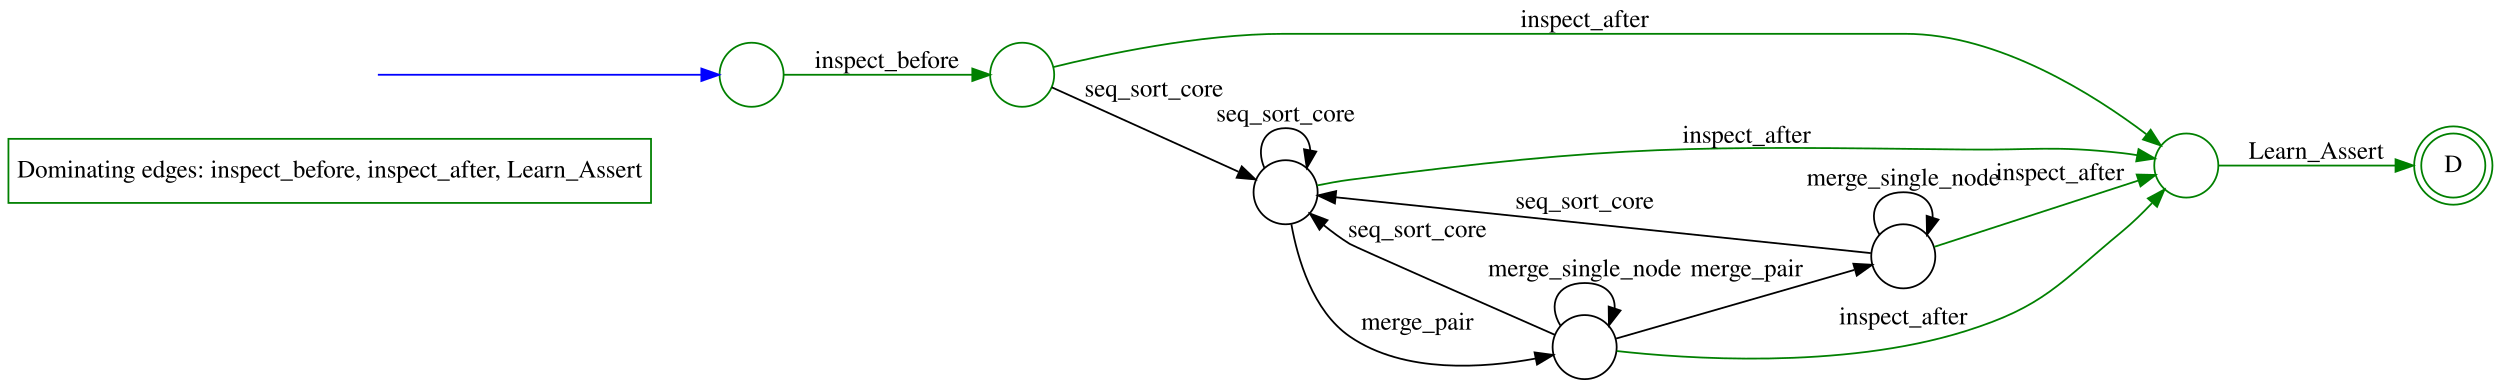
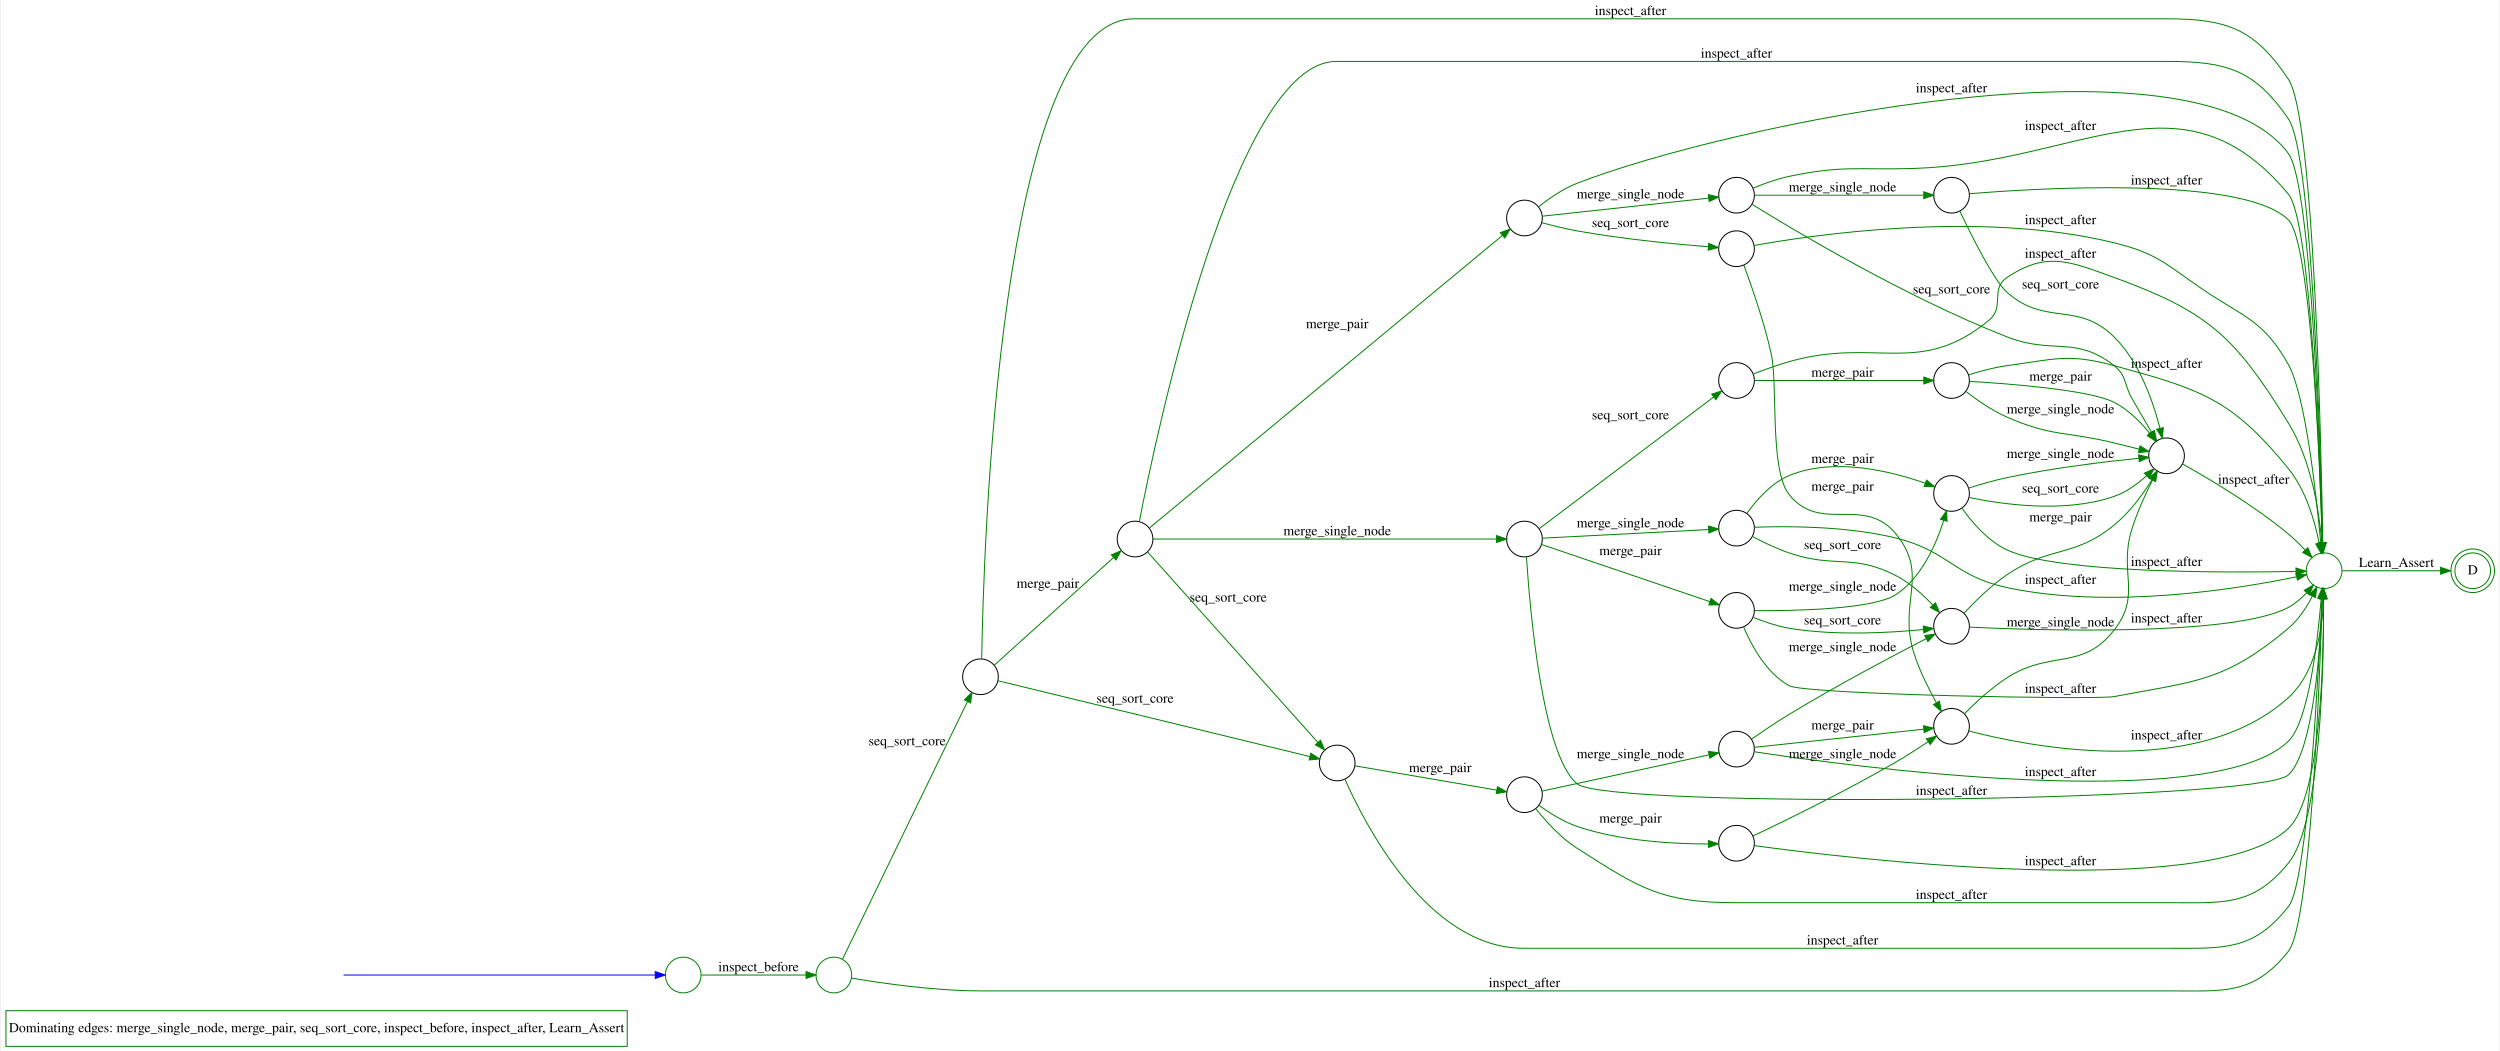
- <svg xmlns="http://www.w3.org/2000/svg" width="576pt" height="89pt" viewBox="0.00 0.00 576.00 89.03">
-   <g id="graph0" class="graph" transform="scale(0.410256 0.410256) rotate(0) translate(4 213)">
-     <polygon fill="white" stroke="white" points="-4,4 -4,-213 1400,-213 1400,4 -4,4" />
+ <svg xmlns="http://www.w3.org/2000/svg" width="576pt" height="242pt" viewBox="0.00 0.00 576.00 242.29">
+   <g id="graph0" class="graph" transform="scale(0.228571 0.228571) rotate(0) translate(4 1056)">
+     <polygon fill="white" stroke="white" points="-4,4 -4,-1056 2516,-1056 2516,4 -4,4" />
    <g id="node1" class="node">
-       <polygon fill="none" stroke="green" points="361.5,-135 0.5,-135 0.5,-99 361.5,-99 361.5,-135" />
-       <text text-anchor="middle" x="181" y="-113.3" font-family="Times,serif" font-size="14.00">Dominating edges: inspect_before, inspect_after, Learn_Assert</text>
+       <polygon fill="none" stroke="green" points="627.5,-36 0.5,-36 0.5,-0 627.5,-0 627.5,-36" />
+       <text text-anchor="middle" x="314" y="-14.3" font-family="Times,serif" font-size="14.00">Dominating edges: merge_single_node, merge_pair, seq_sort_core, inspect_before, inspect_after, Learn_Assert</text>
    </g>
    <g id="node2" class="node">
-       <ellipse fill="none" stroke="green" cx="1374" cy="-120" rx="18" ry="18" />
-       <ellipse fill="none" stroke="green" cx="1374" cy="-120" rx="22" ry="22" />
-       <text text-anchor="middle" x="1374" y="-116.3" font-family="Times,serif" font-size="14.00">D</text>
+       <ellipse fill="none" stroke="green" cx="2490" cy="-480" rx="18" ry="18" />
+       <ellipse fill="none" stroke="green" cx="2490" cy="-480" rx="22" ry="22" />
+       <text text-anchor="middle" x="2490" y="-476.3" font-family="Times,serif" font-size="14.00">D</text>
    </g>
    <g id="node3" class="node">
-       <ellipse fill="none" stroke="green" cx="418" cy="-171" rx="18" ry="18" />
+       <ellipse fill="none" stroke="green" cx="684" cy="-72" rx="18" ry="18" />
+     </g>
+     <g id="node10" class="node">
+       <ellipse fill="none" stroke="green" cx="836" cy="-72" rx="18" ry="18" />
+     </g>
+     <g id="edge2" class="edge">
+       <path fill="none" stroke="green" d="M702.207,-72C728.09,-72 777.273,-72 807.974,-72" />
+       <polygon fill="green" stroke="green" points="807.994,-75.5 817.994,-72 807.994,-68.5 807.994,-75.5" />
+       <text text-anchor="middle" x="760" y="-75.8" font-family="Times,serif" font-size="14.00">inspect_before</text>
+     </g>
+     <g id="node4" class="node">
+       <ellipse fill="none" stroke="green" cx="2340" cy="-480" rx="18" ry="18" />
+     </g>
+     <g id="edge3" class="edge">
+       <path fill="none" stroke="green" d="M2358.27,-480C2382.55,-480 2427.2,-480 2457.49,-480" />
+       <polygon fill="green" stroke="green" points="2457.55,-483.5 2467.55,-480 2457.55,-476.5 2457.55,-483.5" />
+       <text text-anchor="middle" x="2413" y="-483.8" font-family="Times,serif" font-size="14.00">Learn_Assert</text>
    </g>
    <g id="node5" class="node">
-       <ellipse fill="none" stroke="green" cx="570" cy="-171" rx="18" ry="18" />
-     </g>
-     <g id="edge2" class="edge">
-       <path fill="none" stroke="green" d="M436.207,-171C462.09,-171 511.273,-171 541.974,-171" />
-       <polygon fill="green" stroke="green" points="541.994,-174.5 551.994,-171 541.994,-167.5 541.994,-174.5" />
-       <text text-anchor="middle" x="494" y="-174.8" font-family="Times,serif" font-size="14.00">inspect_before</text>
-     </g>
-     <g id="node4" class="node">
-       <ellipse fill="none" stroke="green" cx="1224" cy="-120" rx="18" ry="18" />
-     </g>
-     <g id="edge3" class="edge">
-       <path fill="none" stroke="green" d="M1242.27,-120C1266.55,-120 1311.2,-120 1341.49,-120" />
-       <polygon fill="green" stroke="green" points="1341.55,-123.5 1351.55,-120 1341.55,-116.5 1341.55,-123.5" />
-       <text text-anchor="middle" x="1297" y="-123.8" font-family="Times,serif" font-size="14.00">Learn_Assert</text>
+       <ellipse fill="none" stroke="black" cx="1964" cy="-424" rx="18" ry="18" />
    </g>
    <g id="edge5" class="edge">
-       <path fill="none" stroke="green" d="M587.507,-175.326C614.423,-181.989 669.529,-194 717,-194 717,-194 717,-194 1066,-194 1118.7,-194 1172.68,-159.457 1201.58,-137.572" />
-       <polygon fill="green" stroke="green" points="1203.98,-140.143 1209.72,-131.239 1199.68,-134.619 1203.98,-140.143" />
-       <text text-anchor="middle" x="886" y="-197.8" font-family="Times,serif" font-size="14.00">inspect_after</text>
+       <path fill="none" stroke="green" d="M1982.28,-423.089C2043.24,-420.16 2247.6,-412.844 2304,-443 2310.86,-446.669 2317.14,-452.187 2322.43,-457.851" />
+       <polygon fill="green" stroke="green" points="2319.82,-460.186 2328.99,-465.502 2325.14,-455.631 2319.82,-460.186" />
+       <text text-anchor="middle" x="2181" y="-427.8" font-family="Times,serif" font-size="14.00">inspect_after</text>
+     </g>
+     <g id="node11" class="node">
+       <ellipse fill="none" stroke="black" cx="2181" cy="-596" rx="18" ry="18" />
+     </g>
+     <g id="edge4" class="edge">
+       <path fill="none" stroke="green" d="M1976.67,-437.226C1987.17,-448.565 2003.46,-464.797 2020,-476 2063.79,-505.669 2086.96,-492.628 2128,-526 2143.66,-538.735 2157.11,-557.192 2166.41,-571.957" />
+       <polygon fill="green" stroke="green" points="2163.47,-573.852 2171.64,-580.588 2169.45,-570.223 2163.47,-573.852" />
+       <text text-anchor="middle" x="2074" y="-529.8" font-family="Times,serif" font-size="14.00">merge_pair</text>
+     </g>
+     <g id="node6" class="node">
+       <ellipse fill="none" stroke="black" cx="1747" cy="-523" rx="18" ry="18" />
+     </g>
+     <g id="edge8" class="edge">
+       <path fill="none" stroke="green" d="M1765.11,-523.903C1794.72,-525.032 1857.19,-525.496 1908,-513 1960.94,-499.981 1966.68,-474.361 2020,-463 2126.28,-440.353 2256.74,-462.332 2312.11,-473.892" />
+       <polygon fill="green" stroke="green" points="2311.64,-477.371 2322.15,-476.049 2313.11,-470.527 2311.64,-477.371" />
+       <text text-anchor="middle" x="2074" y="-466.8" font-family="Times,serif" font-size="14.00">inspect_after</text>
+     </g>
+     <g id="edge7" class="edge">
+       <path fill="none" stroke="green" d="M1763.07,-514.572C1773.24,-509.182 1787.11,-502.401 1800,-498 1846.44,-482.144 1864.44,-497.608 1908,-475 1922,-467.734 1935.06,-455.926 1944.94,-445.502" />
+       <polygon fill="green" stroke="green" points="1947.72,-447.656 1951.84,-437.898 1942.53,-442.953 1947.72,-447.656" />
+       <text text-anchor="middle" x="1854" y="-501.8" font-family="Times,serif" font-size="14.00">seq_sort_core</text>
+     </g>
+     <g id="node12" class="node">
+       <ellipse fill="none" stroke="black" cx="1964" cy="-558" rx="18" ry="18" />
+     </g>
+     <g id="edge6" class="edge">
+       <path fill="none" stroke="green" d="M1757.47,-537.877C1766.6,-550.697 1781.7,-568.316 1800,-576 1845.68,-595.175 1904.56,-579.969 1937.6,-568.26" />
+       <polygon fill="green" stroke="green" points="1938.82,-571.539 1946.98,-564.78 1936.39,-564.976 1938.82,-571.539" />
+       <text text-anchor="middle" x="1854" y="-588.8" font-family="Times,serif" font-size="14.00">merge_pair</text>
    </g>
    <g id="node7" class="node">
-       <ellipse fill="none" stroke="black" cx="718" cy="-105" rx="18" ry="18" />
-     </g>
-     <g id="edge4" class="edge">
-       <path fill="none" stroke="black" d="M586.625,-163.937C611.739,-152.584 661.33,-130.166 691.588,-116.488" />
-       <polygon fill="black" stroke="black" points="693.375,-119.521 701.045,-112.212 690.491,-113.142 693.375,-119.521" />
-       <text text-anchor="middle" x="644" y="-158.8" font-family="Times,serif" font-size="14.00">seq_sort_core</text>
-     </g>
-     <g id="node6" class="node">
-       <ellipse fill="none" stroke="black" cx="886" cy="-18" rx="18" ry="18" />
+       <ellipse fill="none" stroke="black" cx="1533" cy="-512" rx="18" ry="18" />
+     </g>
+     <g id="edge12" class="edge">
+       <path fill="none" stroke="green" d="M1535.03,-493.815C1538.37,-441.872 1550.83,-294.669 1586,-265 1616.49,-239.278 2275.03,-246.58 2304,-274 2329.16,-297.811 2336.26,-400.749 2338.24,-451.497" />
+       <polygon fill="green" stroke="green" points="2334.75,-451.902 2338.6,-461.773 2341.75,-451.657 2334.75,-451.902" />
+       <text text-anchor="middle" x="1964" y="-253.8" font-family="Times,serif" font-size="14.00">inspect_after</text>
    </g>
    <g id="edge9" class="edge">
-       <path fill="none" stroke="green" d="M904.08,-15.793C940.903,-11.661 1030.09,-5.03 1100,-27 1144.23,-40.898 1152.24,-53.493 1188,-83 1193.77,-87.764 1199.56,-93.424 1204.71,-98.866" />
-       <polygon fill="green" stroke="green" points="1202.41,-101.534 1211.74,-106.552 1207.57,-96.81 1202.41,-101.534" />
-       <text text-anchor="middle" x="1065" y="-30.8" font-family="Times,serif" font-size="14.00">inspect_after</text>
-     </g>
-     <g id="edge6" class="edge">
-       <path fill="none" stroke="black" d="M872.355,-30.172C865.28,-41.602 869.828,-54 886,-54 897.624,-54 903.242,-47.595 902.856,-39.748" />
-       <polygon fill="black" stroke="black" points="906.143,-38.54 899.645,-30.172 899.506,-40.766 906.143,-38.54" />
-       <text text-anchor="middle" x="886" y="-57.8" font-family="Times,serif" font-size="14.00">merge_single_node</text>
-     </g>
-     <g id="edge8" class="edge">
-       <path fill="none" stroke="black" d="M869.316,-24.877C835.113,-39.884 756.643,-74.363 754,-76 749.052,-79.064 744.05,-82.769 739.436,-86.492" />
-       <polygon fill="black" stroke="black" points="737.022,-83.949 731.645,-93.077 741.541,-89.295 737.022,-83.949" />
-       <text text-anchor="middle" x="792" y="-79.8" font-family="Times,serif" font-size="14.00">seq_sort_core</text>
+       <path fill="none" stroke="green" d="M1550.99,-512.882C1587.66,-514.784 1674.49,-519.29 1718.87,-521.592" />
+       <polygon fill="green" stroke="green" points="1718.76,-525.091 1728.93,-522.114 1719.12,-518.101 1718.76,-525.091" />
+       <text text-anchor="middle" x="1640" y="-523.8" font-family="Times,serif" font-size="14.00">merge_single_node</text>
+     </g>
+     <g id="node13" class="node">
+       <ellipse fill="none" stroke="black" cx="1747" cy="-672" rx="18" ry="18" />
+     </g>
+     <g id="edge11" class="edge">
+       <path fill="none" stroke="green" d="M1547.91,-522.498C1583.92,-549.677 1680.43,-622.512 1724.05,-655.436" />
+       <polygon fill="green" stroke="green" points="1721.95,-658.233 1732.04,-661.463 1726.17,-652.646 1721.95,-658.233" />
+       <text text-anchor="middle" x="1640" y="-632.8" font-family="Times,serif" font-size="14.00">seq_sort_core</text>
+     </g>
+     <g id="node15" class="node">
+       <ellipse fill="none" stroke="black" cx="1747" cy="-440" rx="18" ry="18" />
+     </g>
+     <g id="edge10" class="edge">
+       <path fill="none" stroke="green" d="M1550.28,-506.47C1586.89,-494.036 1675.95,-463.791 1720.19,-448.767" />
+       <polygon fill="green" stroke="green" points="1721.32,-452.079 1729.66,-445.549 1719.07,-445.451 1721.32,-452.079" />
+       <text text-anchor="middle" x="1640" y="-495.8" font-family="Times,serif" font-size="14.00">merge_pair</text>
    </g>
    <g id="node8" class="node">
-       <ellipse fill="none" stroke="black" cx="1065" cy="-69" rx="18" ry="18" />
-     </g>
-     <g id="edge7" class="edge">
-       <path fill="none" stroke="black" d="M903.652,-22.798C934.434,-31.667 1000.47,-50.694 1037.47,-61.357" />
-       <polygon fill="black" stroke="black" points="1036.94,-64.846 1047.52,-64.252 1038.88,-58.12 1036.94,-64.846" />
-       <text text-anchor="middle" x="977" y="-57.8" font-family="Times,serif" font-size="14.00">merge_pair</text>
-     </g>
-     <g id="edge12" class="edge">
-       <path fill="none" stroke="green" d="M735.658,-108.812C741.438,-110.006 747.978,-111.216 754,-112 906.675,-131.876 946.047,-130.749 1100,-129 1139.12,-128.556 1149.12,-131.297 1188,-127 1190.74,-126.698 1193.57,-126.29 1196.4,-125.822" />
-       <polygon fill="green" stroke="green" points="1197.18,-129.237 1206.36,-123.946 1195.88,-122.358 1197.18,-129.237" />
-       <text text-anchor="middle" x="977" y="-132.8" font-family="Times,serif" font-size="14.00">inspect_after</text>
-     </g>
-     <g id="edge10" class="edge">
-       <path fill="none" stroke="black" d="M721.239,-87.016C724.673,-67.86 733.201,-38.363 754,-24 784.732,-2.778 829.869,-6.29 858.331,-11.552" />
-       <polygon fill="black" stroke="black" points="857.859,-15.027 868.358,-13.606 859.264,-8.17 857.859,-15.027" />
-       <text text-anchor="middle" x="792" y="-27.8" font-family="Times,serif" font-size="14.00">merge_pair</text>
-     </g>
-     <g id="edge11" class="edge">
-       <path fill="none" stroke="black" d="M706.076,-118.667C701.307,-129.656 705.281,-141 718,-141 726.744,-141 731.355,-135.638 731.834,-128.716" />
-       <polygon fill="black" stroke="black" points="735.229,-127.838 729.924,-118.667 728.352,-129.145 735.229,-127.838" />
-       <text text-anchor="middle" x="718" y="-144.8" font-family="Times,serif" font-size="14.00">seq_sort_core</text>
+       <ellipse fill="none" stroke="black" cx="1140" cy="-512" rx="18" ry="18" />
+     </g>
+     <g id="edge16" class="edge">
+       <path fill="none" stroke="green" d="M1144.34,-529.726C1161.19,-616.685 1240.25,-994 1343,-994 1343,-994 1343,-994 2182,-994 2242.04,-994 2270.01,-985.49 2304,-936 2328.19,-900.783 2336.44,-602.465 2338.46,-508.335" />
+       <polygon fill="green" stroke="green" points="2341.96,-508.214 2338.67,-498.144 2334.96,-508.069 2341.96,-508.214" />
+       <text text-anchor="middle" x="1747" y="-997.8" font-family="Times,serif" font-size="14.00">inspect_after</text>
+     </g>
+     <g id="edge13" class="edge">
+       <path fill="none" stroke="green" d="M1158.05,-512C1219.41,-512 1429.32,-512 1504.74,-512" />
+       <polygon fill="green" stroke="green" points="1504.86,-515.5 1514.86,-512 1504.86,-508.5 1504.86,-515.5" />
+       <text text-anchor="middle" x="1344" y="-515.8" font-family="Times,serif" font-size="14.00">merge_single_node</text>
+     </g>
+     <g id="node19" class="node">
+       <ellipse fill="none" stroke="black" cx="1344" cy="-286" rx="18" ry="18" />
    </g>
    <g id="edge15" class="edge">
-       <path fill="none" stroke="green" d="M1082.51,-74.362C1109.78,-83.223 1164.49,-100.993 1197,-111.555" />
-       <polygon fill="green" stroke="green" points="1196.12,-114.95 1206.72,-114.71 1198.29,-108.292 1196.12,-114.95" />
-       <text text-anchor="middle" x="1153" y="-111.8" font-family="Times,serif" font-size="14.00">inspect_after</text>
+       <path fill="none" stroke="green" d="M1152.73,-498.872C1186.41,-461.191 1283.59,-352.468 1324.5,-306.698" />
+       <polygon fill="green" stroke="green" points="1327.18,-308.952 1331.23,-299.164 1321.96,-304.287 1327.18,-308.952" />
+       <text text-anchor="middle" x="1234" y="-448.8" font-family="Times,serif" font-size="14.00">seq_sort_core</text>
+     </g>
+     <g id="node23" class="node">
+       <ellipse fill="none" stroke="black" cx="1533" cy="-836" rx="18" ry="18" />
    </g>
    <g id="edge14" class="edge">
-       <path fill="none" stroke="black" d="M1046.79,-70.796C990.885,-76.629 814.106,-95.076 746.061,-102.176" />
-       <polygon fill="black" stroke="black" points="745.691,-98.696 736.109,-103.215 746.418,-105.658 745.691,-98.696" />
-       <text text-anchor="middle" x="886" y="-95.8" font-family="Times,serif" font-size="14.00">seq_sort_core</text>
-     </g>
-     <g id="edge13" class="edge">
-       <path fill="none" stroke="black" d="M1051.66,-81.172C1044.74,-92.602 1049.19,-105 1065,-105 1076.37,-105 1081.86,-98.595 1081.48,-90.748" />
-       <polygon fill="black" stroke="black" points="1084.78,-89.584 1078.34,-81.172 1078.13,-91.764 1084.78,-89.584" />
-       <text text-anchor="middle" x="1065" y="-108.8" font-family="Times,serif" font-size="14.00">merge_single_node</text>
-     </g>
-     <g id="node9" class="node" />
+       <path fill="none" stroke="green" d="M1154.46,-523.153C1212.27,-571.056 1439.78,-759.58 1510.74,-818.384" />
+       <polygon fill="green" stroke="green" points="1508.66,-821.209 1518.6,-824.894 1513.13,-815.819 1508.66,-821.209" />
+       <text text-anchor="middle" x="1344" y="-724.8" font-family="Times,serif" font-size="14.00">merge_pair</text>
+     </g>
+     <g id="node9" class="node">
+       <ellipse fill="none" stroke="black" cx="984" cy="-373" rx="18" ry="18" />
+     </g>
+     <g id="edge19" class="edge">
+       <path fill="none" stroke="green" d="M985.214,-391.105C986.948,-497.525 1002.47,-1037 1139,-1037 1139,-1037 1139,-1037 2182,-1037 2242.62,-1037 2270.33,-1026.41 2304,-976 2330.02,-937.035 2337.08,-607.41 2338.62,-508.163" />
+       <polygon fill="green" stroke="green" points="2342.13,-508.051 2338.77,-498 2335.13,-507.947 2342.13,-508.051" />
+       <text text-anchor="middle" x="1640" y="-1040.8" font-family="Times,serif" font-size="14.00">inspect_after</text>
+     </g>
+     <g id="edge17" class="edge">
+       <path fill="none" stroke="green" d="M997.865,-384.612C1024.52,-408.672 1085.99,-464.153 1118.3,-493.315" />
+       <polygon fill="green" stroke="green" points="1116.08,-496.024 1125.85,-500.126 1120.77,-490.828 1116.08,-496.024" />
+       <text text-anchor="middle" x="1052" y="-462.8" font-family="Times,serif" font-size="14.00">merge_pair</text>
+     </g>
+     <g id="edge18" class="edge">
+       <path fill="none" stroke="green" d="M1001.79,-368.92C1058.98,-355.021 1246.57,-309.434 1316.45,-292.452" />
+       <polygon fill="green" stroke="green" points="1317.36,-295.833 1326.25,-290.071 1315.71,-289.031 1317.36,-295.833" />
+       <text text-anchor="middle" x="1140" y="-346.8" font-family="Times,serif" font-size="14.00">seq_sort_core</text>
+     </g>
+     <g id="edge21" class="edge">
+       <path fill="none" stroke="green" d="M854.016,-68.915C881.185,-64.266 936.082,-56 983,-56 983,-56 983,-56 2182,-56 2239.06,-56 2268.46,-51.36 2304,-96 2326.07,-123.719 2335.57,-368.237 2338.2,-451.996" />
+       <polygon fill="green" stroke="green" points="2334.71,-452.163 2338.51,-462.052 2341.7,-451.95 2334.71,-452.163" />
+       <text text-anchor="middle" x="1533" y="-59.8" font-family="Times,serif" font-size="14.00">inspect_after</text>
+     </g>
+     <g id="edge20" class="edge">
+       <path fill="none" stroke="green" d="M844.85,-88.183C868.919,-137.806 941.811,-288.082 970.861,-347.973" />
+       <polygon fill="green" stroke="green" points="967.775,-349.632 975.289,-357.102 974.074,-346.577 967.775,-349.632" />
+       <text text-anchor="middle" x="910" y="-303.8" font-family="Times,serif" font-size="14.00">seq_sort_core</text>
+     </g>
+     <g id="edge22" class="edge">
+       <path fill="none" stroke="green" d="M2197.05,-587.814C2220.9,-574.514 2268.31,-546.694 2304,-517 2309.75,-512.213 2315.53,-506.545 2320.68,-501.104" />
+       <polygon fill="green" stroke="green" points="2323.55,-503.161 2327.72,-493.421 2318.38,-498.435 2323.55,-503.161" />
+       <text text-anchor="middle" x="2269" y="-567.8" font-family="Times,serif" font-size="14.00">inspect_after</text>
+     </g>
+     <g id="edge25" class="edge">
+       <path fill="none" stroke="green" d="M1974.53,-543.097C1984.17,-529.468 2000.42,-510.088 2020,-501 2071.39,-477.153 2243.66,-477.985 2311.35,-479.3" />
+       <polygon fill="green" stroke="green" points="2311.57,-482.806 2321.65,-479.52 2311.72,-475.807 2311.57,-482.806" />
+       <text text-anchor="middle" x="2181" y="-484.8" font-family="Times,serif" font-size="14.00">inspect_after</text>
+     </g>
+     <g id="edge23" class="edge">
+       <path fill="none" stroke="green" d="M1981.21,-563.394C1992.08,-566.843 2006.77,-571.182 2020,-574 2066.12,-583.824 2120.69,-590.235 2152.71,-593.477" />
+       <polygon fill="green" stroke="green" points="2152.75,-596.998 2163.04,-594.492 2153.43,-590.031 2152.75,-596.998" />
+       <text text-anchor="middle" x="2074" y="-593.8" font-family="Times,serif" font-size="14.00">merge_single_node</text>
+     </g>
+     <g id="edge24" class="edge">
+       <path fill="none" stroke="green" d="M1981.78,-553.991C2012.02,-547.567 2077.19,-537.379 2128,-555 2140.27,-559.254 2151.83,-567.732 2160.92,-575.881" />
+       <polygon fill="green" stroke="green" points="2158.58,-578.481 2168.23,-582.842 2163.4,-573.411 2158.58,-578.481" />
+       <text text-anchor="middle" x="2074" y="-558.8" font-family="Times,serif" font-size="14.00">seq_sort_core</text>
+     </g>
+     <g id="edge27" class="edge">
+       <path fill="none" stroke="green" d="M1764.19,-678.607C1774.35,-682.58 1787.8,-687.522 1800,-691 1888.19,-716.135 1931.26,-674.654 2002,-733 2017.98,-746.183 2002.75,-764.522 2020,-776 2059.96,-802.593 2082.88,-792.366 2128,-776 2223.81,-741.251 2250.48,-715.736 2304,-629 2327.09,-591.576 2334.95,-540.272 2337.63,-508.672" />
+       <polygon fill="green" stroke="green" points="2341.14,-508.598 2338.37,-498.372 2334.16,-508.093 2341.14,-508.598" />
+       <text text-anchor="middle" x="2074" y="-795.8" font-family="Times,serif" font-size="14.00">inspect_after</text>
+     </g>
+     <g id="node14" class="node">
+       <ellipse fill="none" stroke="black" cx="1964" cy="-672" rx="18" ry="18" />
+     </g>
+     <g id="edge26" class="edge">
+       <path fill="none" stroke="green" d="M1765.23,-672C1802.51,-672 1890.92,-672 1935.82,-672" />
+       <polygon fill="green" stroke="green" points="1935.99,-675.5 1945.99,-672 1935.99,-668.5 1935.99,-675.5" />
+       <text text-anchor="middle" x="1854" y="-675.8" font-family="Times,serif" font-size="14.00">merge_pair</text>
+     </g>
+     <g id="edge30" class="edge">
+       <path fill="none" stroke="green" d="M1981.13,-677.62C1991.97,-681.092 2006.66,-685.213 2020,-687 2067.58,-693.371 2081.7,-699.658 2128,-687 2215.64,-663.041 2246.7,-653.516 2304,-583 2321.68,-561.236 2330.63,-530.067 2335.02,-507.726" />
+       <polygon fill="green" stroke="green" points="2338.47,-508.307 2336.78,-497.848 2331.58,-507.078 2338.47,-508.307" />
+       <text text-anchor="middle" x="2181" y="-684.8" font-family="Times,serif" font-size="14.00">inspect_after</text>
+     </g>
+     <g id="edge28" class="edge">
+       <path fill="none" stroke="green" d="M1978.66,-660.781C1989.32,-652.543 2004.83,-641.67 2020,-635 2065.2,-615.129 2080.05,-620.765 2128,-609 2136.26,-606.973 2145.25,-604.736 2153.4,-602.698" />
+       <polygon fill="green" stroke="green" points="2154.3,-606.08 2163.15,-600.253 2152.6,-599.291 2154.3,-606.08" />
+       <text text-anchor="middle" x="2074" y="-638.8" font-family="Times,serif" font-size="14.00">merge_single_node</text>
+     </g>
+     <g id="edge29" class="edge">
+       <path fill="none" stroke="green" d="M1982.15,-671.108C2018.64,-668.984 2102.72,-662.815 2128,-650 2142.25,-642.778 2154.78,-630.071 2163.98,-618.797" />
+       <polygon fill="green" stroke="green" points="2166.99,-620.625 2170.33,-610.57 2161.45,-616.347 2166.99,-620.625" />
+       <text text-anchor="middle" x="2074" y="-671.8" font-family="Times,serif" font-size="14.00">merge_pair</text>
+     </g>
+     <g id="edge33" class="edge">
+       <path fill="none" stroke="green" d="M1754.18,-423.232C1761.85,-405.071 1776.84,-376.964 1800,-364 1815.91,-355.094 2110.08,-349.614 2128,-353 2210.56,-368.605 2239.78,-367.826 2304,-422 2314.22,-430.622 2322.27,-443.025 2328.05,-454.151" />
+       <polygon fill="green" stroke="green" points="2325.05,-455.99 2332.55,-463.472 2331.36,-452.945 2325.05,-455.99" />
+       <text text-anchor="middle" x="2074" y="-356.8" font-family="Times,serif" font-size="14.00">inspect_after</text>
+     </g>
+     <g id="edge32" class="edge">
+       <path fill="none" stroke="green" d="M1764.03,-432.894C1774.13,-428.812 1787.56,-424.091 1800,-422 1847.14,-414.072 1903.03,-417.476 1935.61,-420.71" />
+       <polygon fill="green" stroke="green" points="1935.4,-424.208 1945.71,-421.784 1936.14,-417.247 1935.4,-424.208" />
+       <text text-anchor="middle" x="1854" y="-425.8" font-family="Times,serif" font-size="14.00">seq_sort_core</text>
+     </g>
+     <g id="edge31" class="edge">
+       <path fill="none" stroke="green" d="M1765.1,-439.733C1801.45,-439.477 1884.95,-440.632 1908,-456 1933.81,-473.206 1948.48,-506.686 1956.07,-530.595" />
+       <polygon fill="green" stroke="green" points="1952.8,-531.894 1958.98,-540.498 1959.52,-529.916 1952.8,-531.894" />
+       <text text-anchor="middle" x="1854" y="-459.8" font-family="Times,serif" font-size="14.00">merge_single_node</text>
+     </g>
+     <g id="node16" class="node">
+       <ellipse fill="none" stroke="black" cx="1964" cy="-323" rx="18" ry="18" />
+     </g>
+     <g id="edge35" class="edge">
+       <path fill="none" stroke="green" d="M1981.44,-318.331C2035.56,-304.051 2210.12,-266.907 2304,-352 2331.82,-377.217 2338.4,-422.208 2339.51,-451.572" />
+       <polygon fill="green" stroke="green" points="2336.02,-451.687 2339.71,-461.618 2343.01,-451.554 2336.02,-451.687" />
+       <text text-anchor="middle" x="2181" y="-309.8" font-family="Times,serif" font-size="14.00">inspect_after</text>
+     </g>
+     <g id="edge34" class="edge">
+       <path fill="none" stroke="green" d="M1977.19,-335.897C1987.77,-346.565 2003.88,-361.6 2020,-372 2064.14,-400.478 2095.64,-378.621 2128,-420 2156.36,-456.264 2132.28,-478.059 2146,-522 2151.34,-539.106 2159.73,-557.413 2166.84,-571.539" />
+       <polygon fill="green" stroke="green" points="2163.81,-573.3 2171.5,-580.584 2170.03,-570.092 2163.81,-573.3" />
+       <text text-anchor="middle" x="2074" y="-423.8" font-family="Times,serif" font-size="14.00">merge_single_node</text>
+     </g>
+     <g id="node17" class="node">
+       <ellipse fill="none" stroke="black" cx="1747" cy="-300" rx="18" ry="18" />
+     </g>
+     <g id="edge38" class="edge">
+       <path fill="none" stroke="green" d="M1765.04,-297.307C1849.83,-284.323 2225.38,-231.852 2304,-308 2324.18,-327.545 2333.45,-408.155 2337.05,-451.732" />
+       <polygon fill="green" stroke="green" points="2333.58,-452.256 2337.85,-461.953 2340.56,-451.711 2333.58,-452.256" />
+       <text text-anchor="middle" x="2074" y="-272.8" font-family="Times,serif" font-size="14.00">inspect_after</text>
+     </g>
+     <g id="edge36" class="edge">
+       <path fill="none" stroke="green" d="M1762.34,-310.172C1772.65,-317.362 1786.98,-327.087 1800,-335 1847.94,-364.137 1906.01,-394.782 1938.3,-411.424" />
+       <polygon fill="green" stroke="green" points="1936.96,-414.669 1947.45,-416.122 1940.15,-408.441 1936.96,-414.669" />
+       <text text-anchor="middle" x="1854" y="-398.8" font-family="Times,serif" font-size="14.00">merge_single_node</text>
+     </g>
+     <g id="edge37" class="edge">
+       <path fill="none" stroke="green" d="M1765.23,-301.843C1802.51,-305.832 1890.92,-315.289 1935.82,-320.092" />
+       <polygon fill="green" stroke="green" points="1935.67,-323.596 1945.99,-321.18 1936.41,-316.636 1935.67,-323.596" />
+       <text text-anchor="middle" x="1854" y="-319.8" font-family="Times,serif" font-size="14.00">merge_pair</text>
+     </g>
+     <g id="node18" class="node">
+       <ellipse fill="none" stroke="black" cx="1533" cy="-254" rx="18" ry="18" />
+     </g>
+     <g id="edge41" class="edge">
+       <path fill="none" stroke="green" d="M1544.51,-239.771C1554.12,-227.68 1569.32,-210.637 1586,-200 1649.4,-159.569 1670.8,-145 1746,-145 1746,-145 1746,-145 2182,-145 2239.06,-145 2267.85,-140.847 2304,-185 2337.04,-225.354 2339.72,-386.06 2339.39,-451.775" />
+       <polygon fill="green" stroke="green" points="2335.89,-451.803 2339.31,-461.83 2342.89,-451.858 2335.89,-451.803" />
+       <text text-anchor="middle" x="1964" y="-148.8" font-family="Times,serif" font-size="14.00">inspect_after</text>
+     </g>
+     <g id="edge39" class="edge">
+       <path fill="none" stroke="green" d="M1550.64,-257.61C1587.23,-265.551 1675,-284.594 1719.36,-294.22" />
+       <polygon fill="green" stroke="green" points="1718.63,-297.643 1729.15,-296.344 1720.12,-290.803 1718.63,-297.643" />
+       <text text-anchor="middle" x="1640" y="-290.8" font-family="Times,serif" font-size="14.00">merge_single_node</text>
+     </g>
+     <g id="node20" class="node">
+       <ellipse fill="none" stroke="black" cx="1747" cy="-205" rx="18" ry="18" />
+     </g>
+     <g id="edge40" class="edge">
+       <path fill="none" stroke="green" d="M1547.7,-243.195C1557.72,-235.913 1571.95,-226.791 1586,-222 1630.66,-206.766 1686.04,-204.234 1718.55,-204.275" />
+       <polygon fill="green" stroke="green" points="1718.62,-207.775 1728.65,-204.372 1718.69,-200.776 1718.62,-207.775" />
+       <text text-anchor="middle" x="1640" y="-225.8" font-family="Times,serif" font-size="14.00">merge_pair</text>
+     </g>
+     <g id="edge43" class="edge">
+       <path fill="none" stroke="green" d="M1351.75,-269.732C1371.82,-224.236 1435.81,-99 1532,-99 1532,-99 1532,-99 2182,-99 2239.35,-99 2268.34,-96.089 2304,-141 2323.16,-165.125 2334.31,-374.346 2337.8,-451.544" />
+       <polygon fill="green" stroke="green" points="2334.32,-452.103 2338.26,-461.938 2341.32,-451.793 2334.32,-452.103" />
+       <text text-anchor="middle" x="1854" y="-102.8" font-family="Times,serif" font-size="14.00">inspect_after</text>
+     </g>
+     <g id="edge42" class="edge">
+       <path fill="none" stroke="green" d="M1361.92,-283.104C1394.46,-277.537 1465.95,-265.303 1505.08,-258.606" />
+       <polygon fill="green" stroke="green" points="1505.71,-262.049 1514.98,-256.913 1504.53,-255.15 1505.71,-262.049" />
+       <text text-anchor="middle" x="1448" y="-276.8" font-family="Times,serif" font-size="14.00">merge_pair</text>
+     </g>
+     <g id="edge45" class="edge">
+       <path fill="none" stroke="green" d="M1765.01,-202.586C1849.68,-190.979 2224.72,-144.499 2304,-220 2336.83,-251.261 2339.76,-391.095 2339.45,-451.764" />
+       <polygon fill="green" stroke="green" points="2335.95,-451.765 2339.36,-461.795 2342.95,-451.826 2335.95,-451.765" />
+       <text text-anchor="middle" x="2074" y="-182.8" font-family="Times,serif" font-size="14.00">inspect_after</text>
+     </g>
+     <g id="edge44" class="edge">
+       <path fill="none" stroke="green" d="M1763.74,-212.38C1792.76,-226.139 1856.46,-257.037 1908,-287 1918.88,-293.323 1930.59,-300.877 1940.39,-307.429" />
+       <polygon fill="green" stroke="green" points="1938.54,-310.402 1948.79,-313.1 1942.46,-304.601 1938.54,-310.402" />
+       <text text-anchor="middle" x="1854" y="-290.8" font-family="Times,serif" font-size="14.00">merge_single_node</text>
+     </g>
+     <g id="node21" class="node">
+       <ellipse fill="none" stroke="black" cx="1964" cy="-859" rx="18" ry="18" />
+     </g>
+     <g id="edge47" class="edge">
+       <path fill="none" stroke="green" d="M1982.19,-860.523C2044.69,-865.655 2258.59,-879.561 2304,-834 2326.85,-811.074 2335.75,-588.302 2338.22,-508.368" />
+       <polygon fill="green" stroke="green" points="2341.73,-508.173 2338.53,-498.073 2334.73,-507.964 2341.73,-508.173" />
+       <text text-anchor="middle" x="2181" y="-869.8" font-family="Times,serif" font-size="14.00">inspect_after</text>
+     </g>
+     <g id="edge46" class="edge">
+       <path fill="none" stroke="green" d="M1972.42,-842.936C1984.04,-818.338 2006.59,-772.931 2020,-761 2058.85,-726.436 2090.97,-752.509 2128,-716 2153.69,-690.668 2167.52,-650.548 2174.32,-623.76" />
+       <polygon fill="green" stroke="green" points="2177.77,-624.4 2176.67,-613.862 2170.95,-622.785 2177.77,-624.4" />
+       <text text-anchor="middle" x="2074" y="-764.8" font-family="Times,serif" font-size="14.00">seq_sort_core</text>
+     </g>
+     <g id="node22" class="node">
+       <ellipse fill="none" stroke="black" cx="1747" cy="-859" rx="18" ry="18" />
+     </g>
+     <g id="edge50" class="edge">
+       <path fill="none" stroke="green" d="M1763.59,-866.03C1773.74,-870.273 1787.4,-875.355 1800,-878 1854.92,-889.525 1869.92,-884.221 1926,-886 2094.31,-891.338 2196.43,-989.562 2304,-860 2326.35,-833.081 2335.65,-591.85 2338.21,-508.318" />
+       <polygon fill="green" stroke="green" points="2341.71,-508.374 2338.51,-498.274 2334.72,-508.166 2341.71,-508.374" />
+       <text text-anchor="middle" x="2074" y="-924.8" font-family="Times,serif" font-size="14.00">inspect_after</text>
+     </g>
+     <g id="edge49" class="edge">
+       <path fill="none" stroke="green" d="M1762.78,-849.714C1802.79,-824.91 1917.17,-756.262 2020,-716 2066.28,-697.88 2088.95,-717.742 2128,-687 2141.13,-676.666 2137.77,-668.541 2146,-654 2152.34,-642.799 2159.52,-630.489 2165.65,-620.102" />
+       <polygon fill="green" stroke="green" points="2168.84,-621.579 2170.92,-611.19 2162.82,-618.013 2168.84,-621.579" />
+       <text text-anchor="middle" x="1964" y="-759.8" font-family="Times,serif" font-size="14.00">seq_sort_core</text>
+     </g>
+     <g id="edge48" class="edge">
+       <path fill="none" stroke="green" d="M1765.23,-859C1802.51,-859 1890.92,-859 1935.82,-859" />
+       <polygon fill="green" stroke="green" points="1935.99,-862.5 1945.99,-859 1935.99,-855.5 1935.99,-862.5" />
+       <text text-anchor="middle" x="1854" y="-862.8" font-family="Times,serif" font-size="14.00">merge_single_node</text>
+     </g>
+     <g id="edge53" class="edge">
+       <path fill="none" stroke="green" d="M1547.19,-847.302C1557.18,-855.233 1571.6,-865.388 1586,-871 1734.79,-928.997 2209.57,-1029.78 2304,-901 2327.16,-869.418 2336.04,-597.468 2338.34,-508.232" />
+       <polygon fill="green" stroke="green" points="2341.85,-508.135 2338.6,-498.051 2334.85,-507.96 2341.85,-508.135" />
+       <text text-anchor="middle" x="1964" y="-962.8" font-family="Times,serif" font-size="14.00">inspect_after</text>
+     </g>
+     <g id="edge51" class="edge">
+       <path fill="none" stroke="green" d="M1550.99,-837.843C1587.66,-841.822 1674.49,-851.242 1718.87,-856.057" />
+       <polygon fill="green" stroke="green" points="1718.61,-859.549 1728.93,-857.148 1719.36,-852.59 1718.61,-859.549" />
+       <text text-anchor="middle" x="1640" y="-855.8" font-family="Times,serif" font-size="14.00">merge_single_node</text>
+     </g>
+     <g id="node24" class="node">
+       <ellipse fill="none" stroke="black" cx="1747" cy="-805" rx="18" ry="18" />
+     </g>
+     <g id="edge52" class="edge">
+       <path fill="none" stroke="green" d="M1550.74,-831.213C1560.87,-828.467 1574.09,-825.148 1586,-823 1632.02,-814.698 1686.21,-809.56 1718.25,-806.996" />
+       <polygon fill="green" stroke="green" points="1718.91,-810.456 1728.61,-806.195 1718.37,-803.476 1718.91,-810.456" />
+       <text text-anchor="middle" x="1640" y="-826.8" font-family="Times,serif" font-size="14.00">seq_sort_core</text>
+     </g>
+     <g id="edge55" class="edge">
+       <path fill="none" stroke="green" d="M1765.01,-808.288C1819.09,-818.107 1991.52,-844.52 2128,-811 2170.86,-800.474 2179.58,-789.928 2216,-765 2258.89,-735.645 2278.66,-733.373 2304,-688 2321.01,-657.545 2332.09,-557.216 2336.64,-507.885" />
+       <polygon fill="green" stroke="green" points="2340.13,-508.171 2337.54,-497.898 2333.16,-507.544 2340.13,-508.171" />
+       <text text-anchor="middle" x="2074" y="-829.8" font-family="Times,serif" font-size="14.00">inspect_after</text>
+     </g>
+     <g id="edge54" class="edge">
+       <path fill="none" stroke="green" d="M1754.39,-788.373C1762.08,-767.721 1774.84,-731.264 1782,-699 1788.89,-667.946 1780.22,-581.91 1800,-557 1831.83,-516.914 1875.72,-556.721 1908,-517 1942.02,-475.15 1909.74,-448.42 1926,-397 1931.52,-379.53 1940.73,-361.097 1948.58,-346.997" />
+       <polygon fill="green" stroke="green" points="1951.8,-348.412 1953.73,-337.994 1945.72,-344.934 1951.8,-348.412" />
+       <text text-anchor="middle" x="1854" y="-560.8" font-family="Times,serif" font-size="14.00">merge_pair</text>
+     </g>
+     <g id="node25" class="node" />
    <g id="edge1" class="edge">
-       <path fill="none" stroke="blue" d="M208.047,-171C252.853,-171 344.092,-171 389.729,-171" />
-       <polygon fill="blue" stroke="blue" points="389.778,-174.5 399.778,-171 389.778,-167.5 389.778,-174.5" />
+       <path fill="none" stroke="blue" d="M341.171,-72C408.505,-72 587.248,-72 655.753,-72" />
+       <polygon fill="blue" stroke="blue" points="655.767,-75.5 665.767,-72 655.767,-68.5 655.767,-75.5" />
    </g>
  </g>
</svg>
